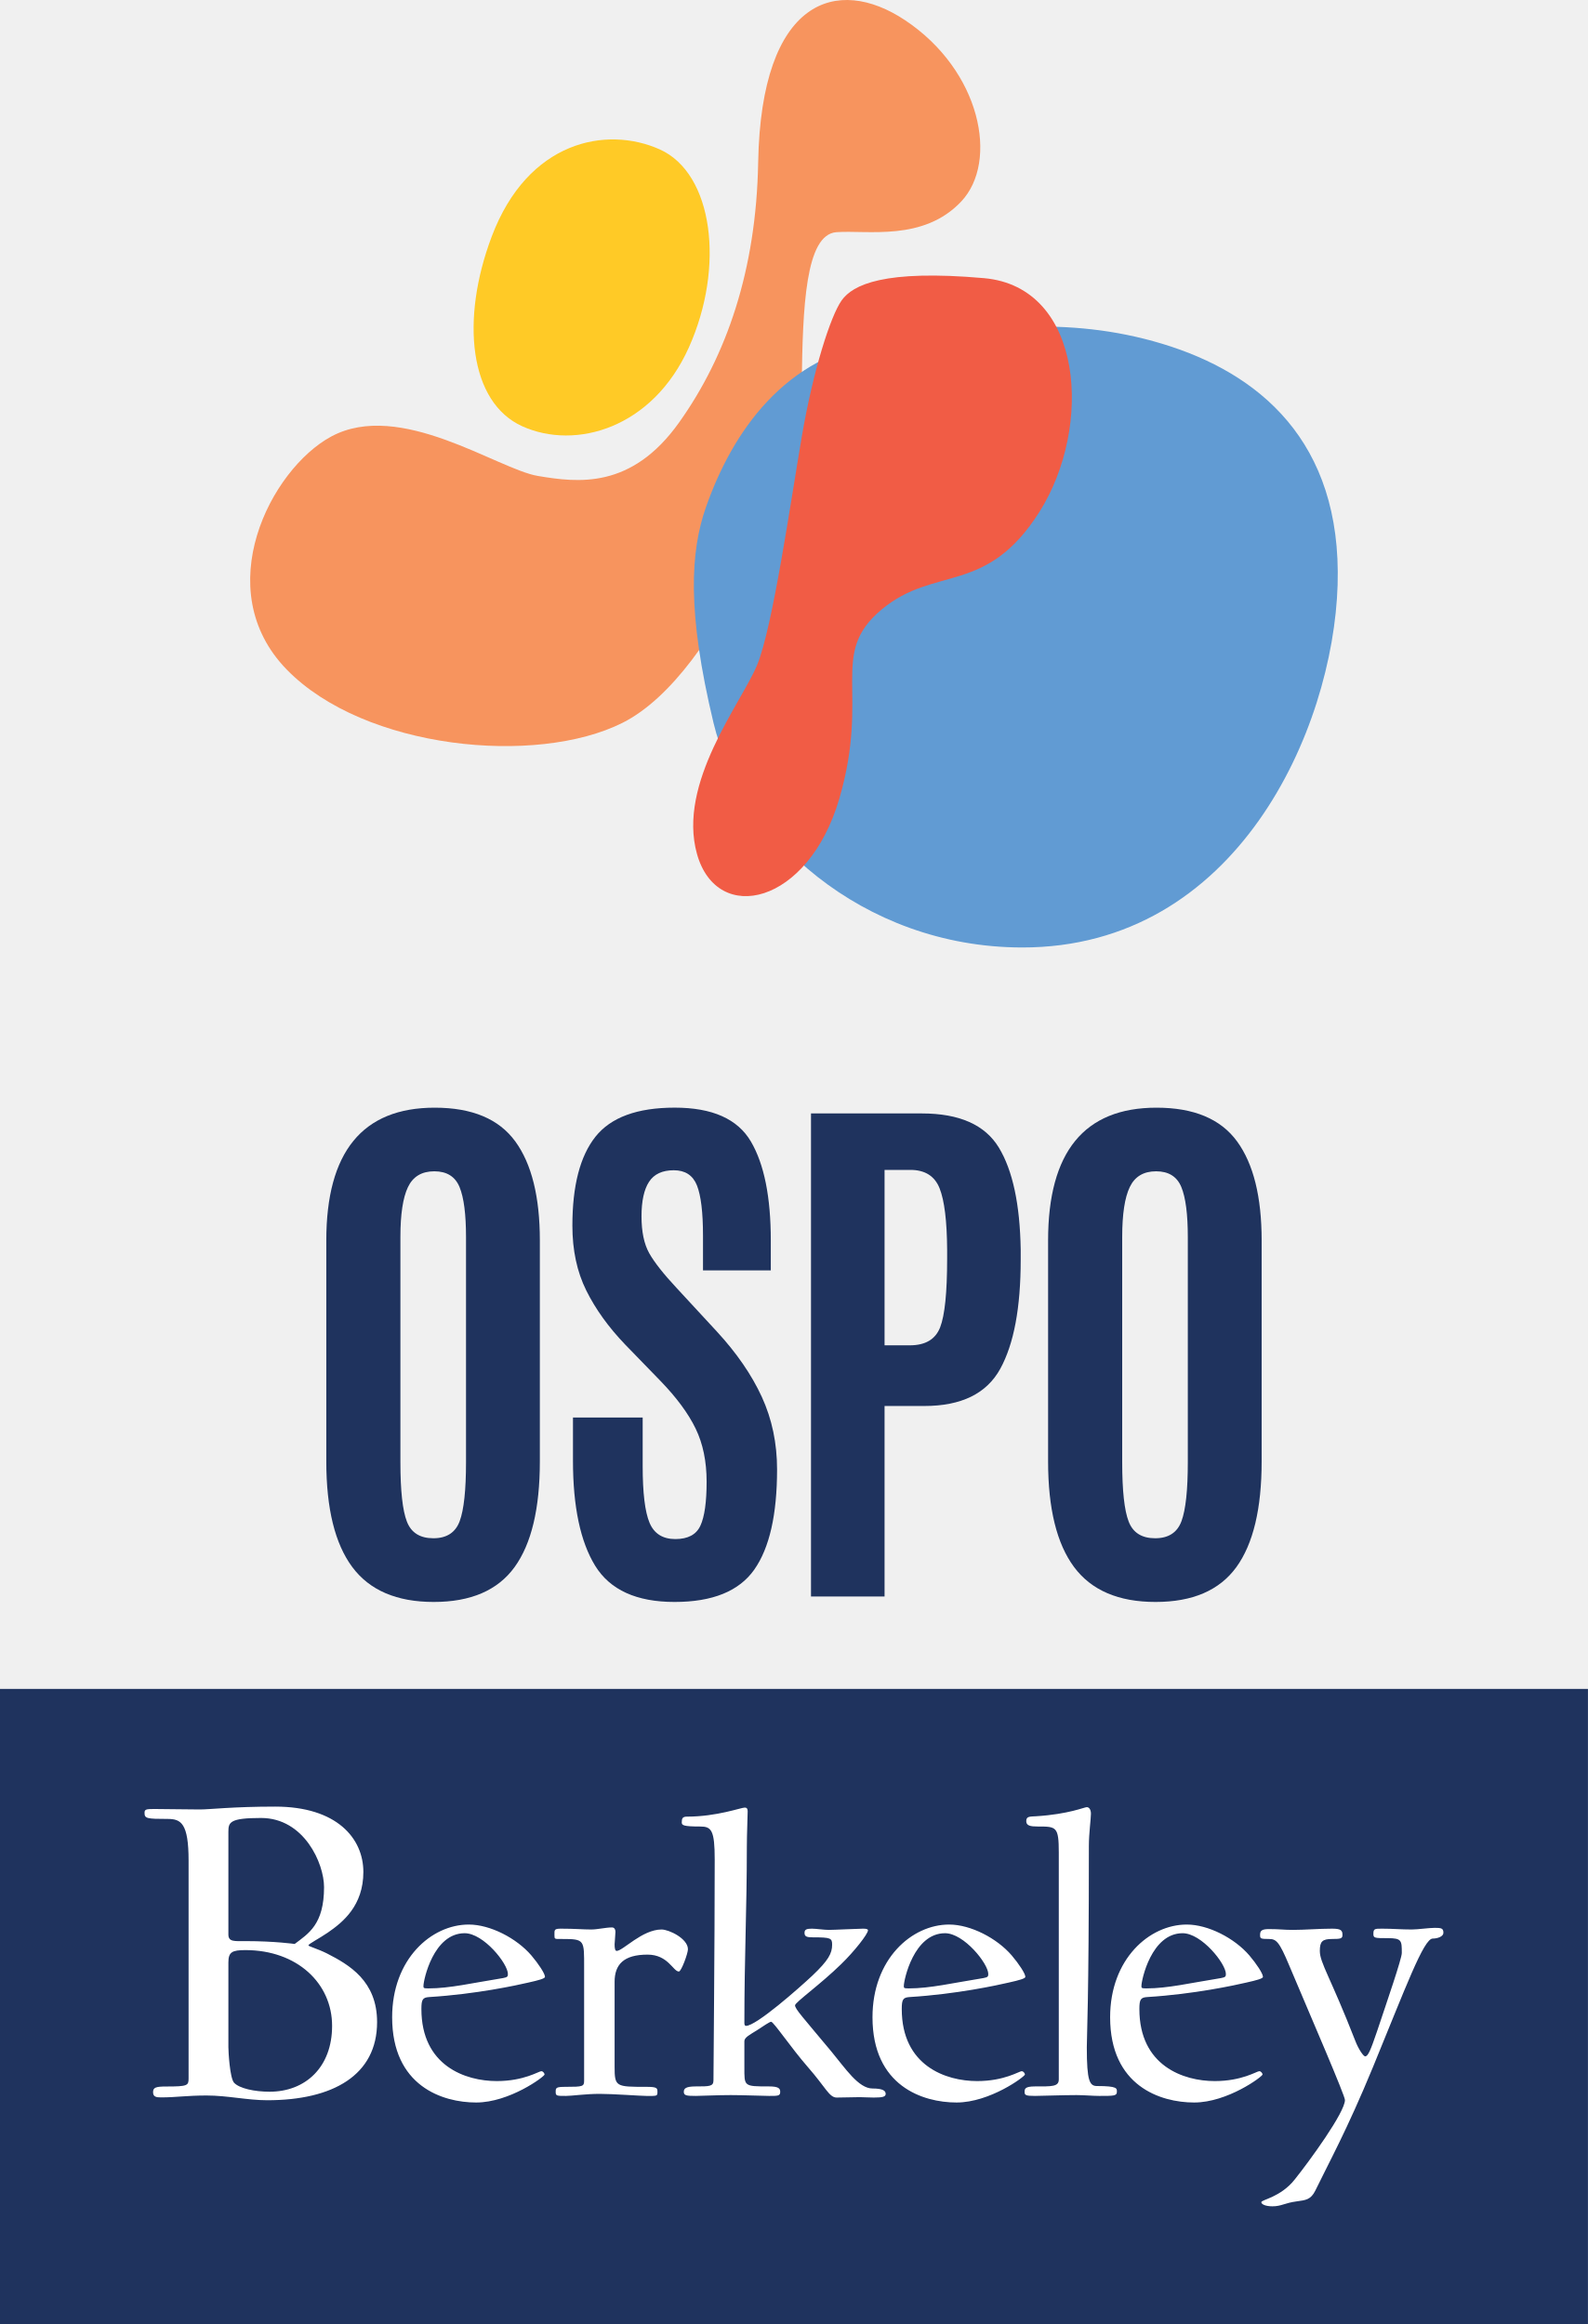
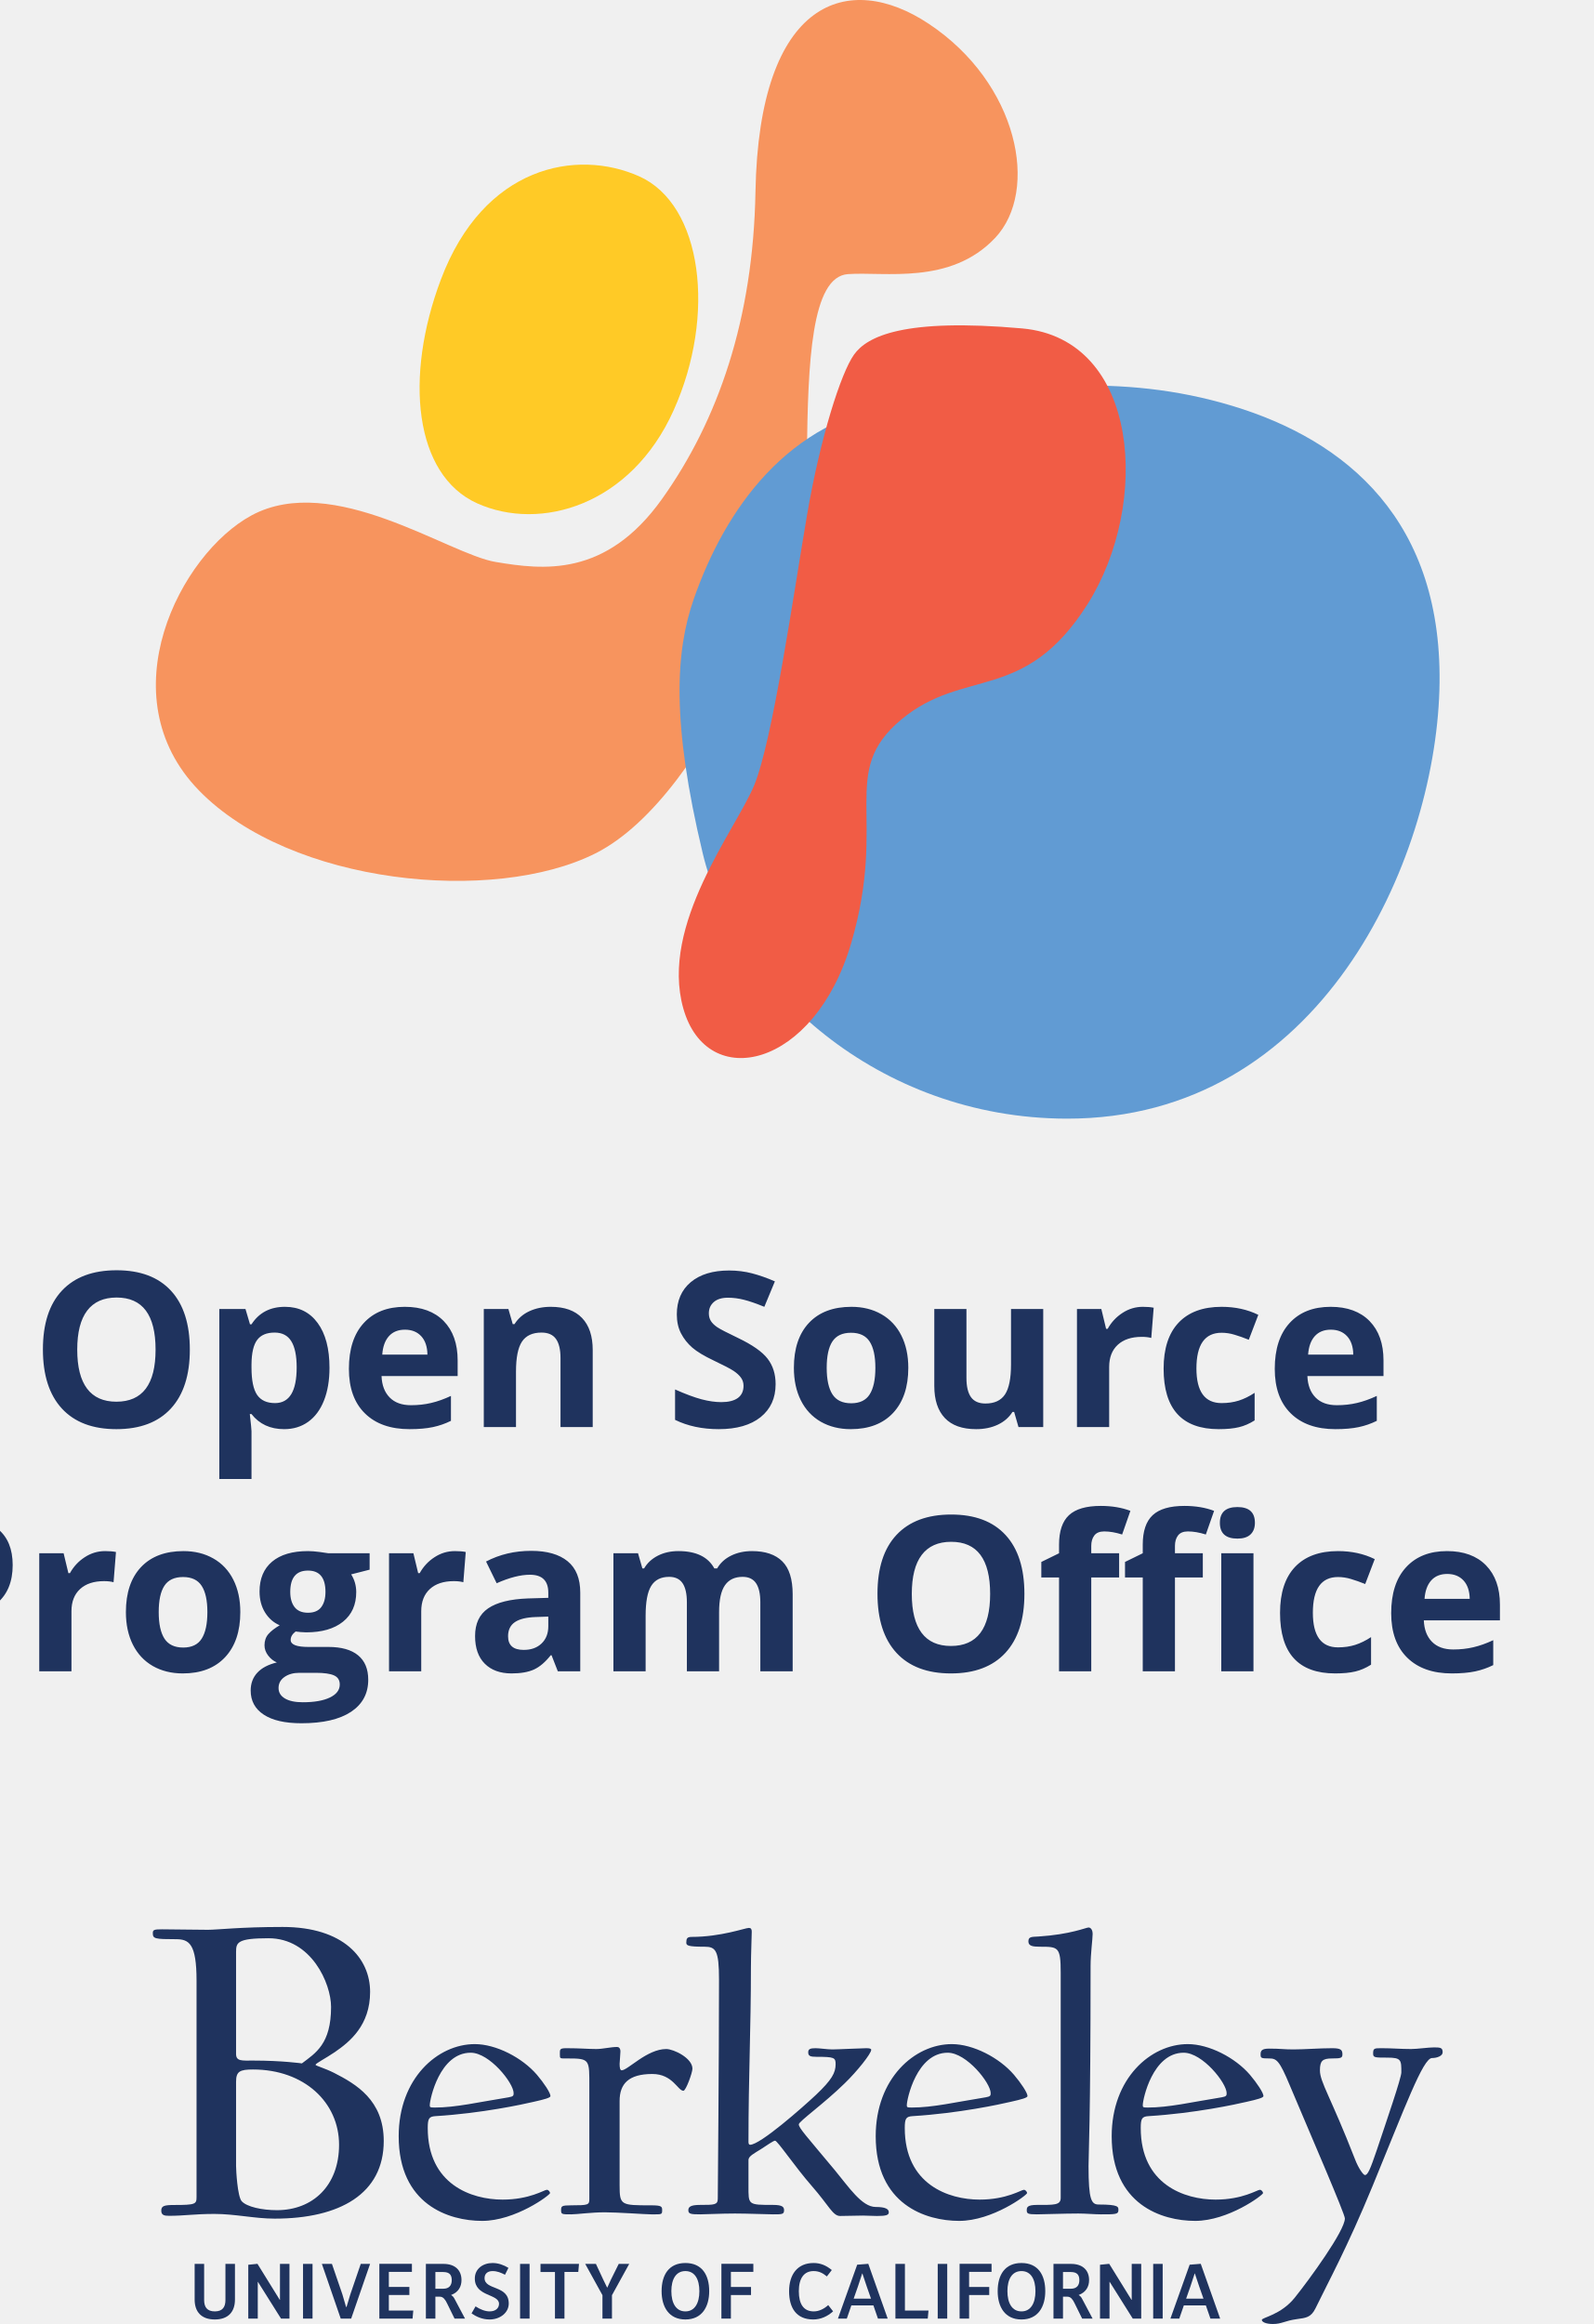
- <svg xmlns="http://www.w3.org/2000/svg" version="1.1" id="Layer_1" x="0px" y="0px" viewBox="0 0 408.012 597.226" xml:space="preserve" width="408.012" height="597.226">
+ <svg xmlns="http://www.w3.org/2000/svg" version="1.1" id="Layer_1" x="0px" y="0px" viewBox="0 0 412.836 601.977" xml:space="preserve" width="412.836" height="601.977">
  <defs id="defs115">
- 	
- 	
- 	
- 	
- 
- 		
- 		
- 		
- 		
- 		
- 		
- 		
- 		
- 	</defs>
+     <rect x="21.196" y="258.274" width="65.967" height="129.548" id="rect1" />
+   </defs>
  <style type="text/css" id="style1">
	.st0{fill:#F7945E;}
	.st1{fill:#619BD3;}
	.st2{fill:#F15C45;}
	.st3{fill:#FFCA26;}
	.st4{fill:#214475;}
	.st5{enable-background:new    ;}
	.st6{fill:#224475;}
</style>
-   <g id="g1" transform="matrix(1.837837,0,0,1.837837,-99.41085,5.3566765e-8)">
+   <g id="g1" transform="matrix(2.187131,0,0,2.187131,-154.4155,6.3747532e-8)">
    <path class="st0" d="m 100.389,61.044 c -8.46,4.57 -17.1,21.38 -6.22,32.57 10.88,11.19 34.93,13.5 46.95,7.46 13.65,-6.85 24.93,-36.38 25.06,-47.26 0.13,-10.88 0.51,-21.04 4.86,-21.35 4.35,-0.31 12.14,1.32 17.43,-4.28 5.29,-5.6 2.76,-18.32 -7.86,-25.37 -9.45,-6.28 -20.11,-3.04 -20.52,19.9 -0.27,15.08 -4.42,27.05 -11.07,36.38 -6.65,9.33 -14.12,8.4 -19.71,7.46 -5.6,-0.92 -19.28,-10.72 -28.92,-5.51 z" id="path1" />
    <path class="st1" d="m 152.789,70.914 c 3.65,-10.42 11.01,-21.3 24.69,-23.17 13.68,-1.87 25.73,-3.71 39.11,0.33 13.37,4.04 25.13,13.51 24.51,33.72 -0.62,20.21 -14.05,50.74 -44.14,50.69 -22.46,-0.04 -39.38,-15.84 -43.11,-31.39 -3.73,-15.55 -3.24,-23.96 -1.06,-30.18 z" id="path2" />
    <path class="st2" d="m 151.539,119.424 c 2.81,10 15.55,7.15 19.9,-7.77 4.35,-14.93 -1.55,-20.21 5.91,-26.43 7.46,-6.22 14.61,-1.87 22.08,-13.68 7.46,-11.82 6.22,-31.41 -7.77,-32.65 -13.99,-1.24 -18.35,0.93 -19.9,3.11 -1.55,2.18 -3.99,9.79 -5.57,19.04 -1.58,9.25 -4.07,26.67 -6.25,31.95 -2.18,5.29 -11.2,16.48 -8.4,26.43 z" id="path3" />
    <path class="st3" d="m 150.399,48.584 c -5.07,11.3 -15.82,14.38 -23.27,11.03 -7.45,-3.35 -8.67,-14.93 -4.3,-26.52 5.06,-13.43 16.06,-15.54 23.51,-12.2 7.45,3.35 9.13,16.39 4.06,27.69 z" id="path4" />
  </g>
-   <g id="g2" transform="translate(28.87165,111)">
-     <path class="st4" d="m 103.349,291.714 c -4.33,5.97 -11.25,8.96 -20.77,8.96 -9.52,0 -16.5,-3 -20.95,-8.99 -4.44,-5.99 -6.66,-15.03 -6.66,-27.12 v -56.77 c 0,-22.76 9.29,-34.14 27.86,-34.14 9.59,0 16.49,2.89 20.7,8.67 4.21,5.78 6.31,14.27 6.31,25.46 v 56.77 c 0,12.14 -2.17,21.19 -6.49,27.16 z m -27.68,-11.71 c 1.1,2.87 3.37,4.3 6.81,4.3 3.43,0 5.69,-1.47 6.77,-4.41 1.08,-2.94 1.62,-7.98 1.62,-15.13 v -57.83 c 0,-5.88 -0.55,-10.17 -1.66,-12.87 -1.11,-2.7 -3.27,-4.06 -6.49,-4.06 -3.22,0 -5.48,1.35 -6.77,4.06 -1.29,2.7 -1.94,6.97 -1.94,12.8 v 57.9 c 0,7.3 0.55,12.37 1.66,15.24 z" id="path5" style="fill:#1f335e;fill-opacity:1" />
-     <path class="st4" d="m 118.349,264.344 v -11.07 h 17.91 v 12.48 c 0,6.91 0.59,11.77 1.76,14.56 1.17,2.8 3.39,4.2 6.63,4.2 3.24,0 5.4,-1.15 6.45,-3.46 1.06,-2.3 1.59,-6.07 1.59,-11.28 0,-5.22 -0.94,-9.77 -2.82,-13.65 -1.88,-3.88 -4.87,-7.93 -8.96,-12.17 l -9.17,-9.45 c -4.28,-4.47 -7.61,-9.1 -9.98,-13.89 -2.38,-4.8 -3.56,-10.34 -3.56,-16.64 0,-10.25 1.97,-17.87 5.92,-22.85 3.95,-4.98 10.74,-7.48 20.38,-7.48 9.64,0 16.16,2.9 19.57,8.71 3.41,5.81 5.11,14.28 5.11,25.43 v 7.69 h -17.42 v -8.89 c 0,-6.02 -0.52,-10.33 -1.55,-12.94 -1.04,-2.61 -3.02,-3.91 -5.96,-3.91 -2.94,0 -5.06,0.99 -6.35,2.96 -1.29,1.97 -1.94,4.94 -1.94,8.89 0,3.95 0.66,7.1 1.97,9.45 1.32,2.35 3.69,5.36 7.12,9.03 l 10.23,11.07 c 5.12,5.55 8.99,11.17 11.6,16.86 2.61,5.69 3.91,11.9 3.91,18.62 0,11.61 -1.95,20.19 -5.85,25.74 -3.9,5.55 -10.73,8.32 -20.49,8.32 -9.76,0 -16.55,-3.09 -20.38,-9.27 -3.81,-6.19 -5.72,-15.21 -5.72,-27.06 z" id="path6" style="fill:#1f335e;fill-opacity:1" />
-     <path class="st4" d="m 179.509,299.264 v -124.13 h 28.49 c 9.64,0 16.23,2.93 19.78,8.78 3.55,5.85 5.42,14.59 5.61,26.2 v 2.61 c 0,12.32 -1.75,21.66 -5.25,28.03 -3.5,6.37 -10,9.56 -19.5,9.56 h -10.23 v 48.95 z m 18.9,-64.54 h 6.49 c 4,0 6.59,-1.54 7.79,-4.62 1.2,-3.08 1.8,-8.95 1.8,-17.6 v -2.4 c -0.05,-7.33 -0.69,-12.58 -1.94,-15.73 -1.25,-3.15 -3.75,-4.73 -7.51,-4.73 h -6.63 z" id="path7" style="fill:#1f335e;fill-opacity:1" />
-     <path class="st4" d="m 288.809,291.714 c -4.33,5.97 -11.25,8.96 -20.77,8.96 -9.52,0 -16.5,-3 -20.95,-8.99 -4.44,-5.99 -6.66,-15.03 -6.66,-27.12 v -56.77 c 0,-22.76 9.28,-34.14 27.86,-34.14 9.59,0 16.49,2.89 20.7,8.67 4.21,5.78 6.31,14.27 6.31,25.46 v 56.77 c 0,12.14 -2.17,21.19 -6.49,27.16 z m -27.68,-11.71 c 1.1,2.87 3.37,4.3 6.81,4.3 3.43,0 5.69,-1.47 6.77,-4.41 1.08,-2.94 1.62,-7.98 1.62,-15.13 v -57.83 c 0,-5.88 -0.55,-10.17 -1.66,-12.87 -1.11,-2.7 -3.27,-4.06 -6.49,-4.06 -3.22,0 -5.48,1.35 -6.77,4.06 -1.29,2.7 -1.94,6.97 -1.94,12.8 v 57.9 c 0,7.3 0.55,12.37 1.66,15.24 z" id="path8" style="fill:#1f335e;fill-opacity:1" />
-   </g>
-   <g id="group-R5" transform="matrix(0.3060092,0,0,0.3060092,0,434.0211)">
-     <path id="path2-3" d="M 10000,0 H 0 V 4000 H 10000 V 0" style="fill:#1f335e;fill-opacity:1;fill-rule:nonzero;stroke:none" transform="matrix(0.1333333,0,0,-0.1333333,0,533.3333)" />
-     <path id="path3-6" d="m 9035.29,2495.12 c -36.33,0 -106.42,-10.39 -145.31,-10.39 -70.08,0 -116.73,5.22 -186.8,5.22 -46.68,0 -54.43,0 -54.43,-33.78 0,-25.94 10.34,-25.94 90.79,-25.94 88.17,0 88.17,-15.54 88.17,-93.36 0,-36.32 -93.36,-306.17 -155.67,-492.89 -41.5,-121.99 -57.04,-158.28 -75.21,-158.28 -10.41,0 -41.52,44.1 -62.27,98.56 -155.74,399.53 -223.06,490.35 -223.06,565.54 0,59.65 15.49,75.2 77.75,75.2 54.46,0 64.88,2.62 64.88,25.98 0,28.59 -10.42,38.97 -64.88,38.97 -83.04,0 -173.81,-7.76 -246.42,-7.76 -62.28,0 -80.51,5.15 -153.08,5.15 -46.71,0 -54.52,-13 -54.52,-36.36 0,-23.36 2.62,-25.98 54.52,-25.98 46.67,0 64.83,-12.93 129.72,-168.55 142.69,-337.27 350.21,-817.27 350.21,-845.83 0,-77.81 -223.07,-383.9 -316.5,-500.698 C 8064.93,798.32 7943.04,782.77 7943.04,767.23 c 0,-13.011 25.98,-25.941 70.02,-25.941 57.07,0 75.23,20.781 153.05,31.09 57.14,7.851 88.32,10.391 116.81,67.5 82.97,171.291 199.77,381.411 363.25,778.321 204.9,498.17 319.04,809.42 376.15,809.42 31.13,0 67.43,13 67.43,36.33 0,28.63 -13.01,31.17 -54.46,31.17 M 2058.57,2334.14 c -59.7,29.69 -116.37,44.65 -116.37,50.55 0,8.94 65.63,41.87 122.33,80.58 95.44,65.63 223.71,170 223.71,381.84 0,211.8 -167.03,411.6 -554.82,411.6 -268.42,0 -411.57,-17.97 -474.25,-17.97 -104.37,0 -196.85,3.01 -289.35,3.01 -50.644,0 -59.57,-3.01 -59.57,-23.83 0,-35.82 11.914,-38.83 146.11,-38.83 83.48,0 131.25,-26.87 131.25,-262.5 V 1546.56 c 0,-44.72 -6.03,-50.7 -140.15,-50.7 -65.647,0 -83.558,-6.02 -83.558,-35.74 0,-29.89 20.879,-32.85 50.698,-32.85 95.41,0 161.02,11.91 286.33,11.91 131.25,0 256.54,-29.84 381.82,-29.84 414.59,0 691.95,158.08 691.95,492.18 0,259.53 -175.98,360.98 -316.13,432.62 m -620.35,766.45 c 0,59.64 8.87,86.56 205.68,86.56 271.51,0 396.8,-286.45 396.8,-435.59 0,-235.66 -98.5,-292.3 -184.96,-357.93 0,0 -125.3,17.93 -307.19,17.93 -71.64,0 -110.33,-5.94 -110.33,41.8 z m 259.41,-1637.58 c -95.47,0 -190.82,20.94 -223.72,56.68 -26.82,29.92 -35.69,196.91 -35.69,223.71 v 533.89 c 0,65.68 23.86,77.66 107.34,77.66 325.08,0 545.82,-208.78 545.82,-477.25 0,-259.5 -167.05,-414.69 -393.75,-414.69 m 1301.08,-67.93 c 210.11,0 430.72,163.55 430.72,176.48 0,5.16 -7.81,20.63 -20.74,20.63 -15.55,0 -109.01,-62.19 -280.22,-62.19 -197.22,0 -474.75,95.98 -474.75,453.98 0,59.73 7.74,72.66 49.26,75.28 295.73,18.16 555.18,75.11 622.58,90.82 70.08,15.54 106.41,26.01 106.41,36.33 0,20.78 -41.45,82.96 -85.58,134.84 -93.46,108.98 -259.44,194.65 -394.34,194.65 -236.06,0 -482.56,-217.97 -482.56,-583.79 0,-433.28 316.5,-537.03 529.22,-537.03 m -72.6,1066.25 c 119.35,0 272.36,-191.96 272.36,-256.76 0,-15.55 -2.58,-20.78 -31.17,-25.86 -194.54,-31.17 -334.65,-64.96 -469.55,-64.96 -31.09,0 -31.09,2.62 -31.09,15.54 0,36.33 62.25,332.04 259.45,332.04 m 1214.1,-998.75 c 0,23.32 -2.63,31.17 -70.02,31.17 -191.95,0 -199.77,0 -199.77,127.07 v 534.49 c 0,108.83 57.08,171.17 207.51,171.17 129.74,0 160.91,-106.36 197.24,-106.36 15.55,0 57.06,114.14 57.06,140.08 0,67.42 -119.4,124.53 -166.04,124.53 -121.96,0 -243.93,-134.93 -282.77,-134.93 -10.42,0 -13,18.17 -13,41.49 0,7.77 5.2,64.88 5.2,77.85 0,20.81 -10.43,28.59 -20.74,28.59 -41.53,0 -90.86,-13 -132.38,-13 -51.84,0 -101.12,5.22 -189.36,5.22 -44.1,0 -41.52,-7.76 -41.52,-38.97 0,-28.56 0,-25.98 46.75,-25.98 145.28,0 140.08,-5.16 140.08,-181.48 v -710.98 c 0,-36.17 -7.79,-38.79 -114.14,-38.79 -62.34,0 -64.96,-5.23 -64.96,-31.17 0,-26.02 5.23,-26.02 64.96,-26.02 36.33,0 124.51,12.93 212.76,12.93 82.93,0 256.79,-12.93 293.12,-12.93 67.39,0 70.02,-2.61 70.02,26.02 m 1883.63,-67.5 c 210.14,0 430.67,163.55 430.67,176.48 0,5.16 -7.82,20.63 -20.79,20.63 -15.56,0 -109.01,-62.19 -280.17,-62.19 -197.21,0 -474.79,95.98 -474.79,453.98 0,59.73 7.74,72.66 49.34,75.28 295.74,18.16 555.1,75.11 622.6,90.82 70.02,15.54 106.38,26.01 106.38,36.33 0,20.78 -41.5,82.96 -85.65,134.84 -93.43,108.98 -259.4,194.65 -394.31,194.65 -236.17,0 -482.65,-217.97 -482.65,-583.79 0,-433.28 316.6,-537.03 529.37,-537.03 m -72.69,1066.25 c 119.35,0 272.48,-191.96 272.48,-256.76 0,-15.55 -2.62,-20.78 -31.17,-25.86 -194.65,-31.17 -334.67,-64.96 -469.55,-64.96 -31.18,0 -31.18,2.62 -31.18,15.54 0,36.33 62.27,332.04 259.42,332.04 M 7520.21,1395.08 c 210.14,0 430.64,163.55 430.64,176.48 0,5.16 -7.81,20.63 -20.82,20.63 -15.54,0 -108.82,-62.19 -280.13,-62.19 -197.15,0 -474.75,95.98 -474.75,453.98 0,59.73 7.81,72.66 49.26,75.28 295.8,18.16 555.19,75.11 622.65,90.82 70,15.54 106.32,26.01 106.32,36.33 0,20.78 -41.43,82.96 -85.53,134.84 -93.41,108.98 -259.48,194.65 -394.36,194.65 -236.07,0 -482.56,-217.97 -482.56,-583.79 0,-433.28 316.51,-537.03 529.28,-537.03 m -72.7,1066.25 c 119.34,0 272.46,-191.96 272.46,-256.76 0,-15.55 -2.57,-20.78 -31.17,-25.86 -194.61,-31.17 -334.64,-64.96 -469.55,-64.96 -31.18,0 -31.18,2.62 -31.18,15.54 0,36.33 62.28,332.04 259.44,332.04 M 6517.2,1496.37 c -62.34,0 -64.88,-15.63 -64.88,-33.79 0,-20.78 5.22,-26.02 64.88,-26.02 36.33,0 173.79,5.24 262.02,5.24 46.72,0 103.8,-5.24 142.7,-5.24 93.43,0 111.55,0 111.55,26.02 0,20.7 5.24,36.25 -124.53,36.25 -46.72,0 -64.82,28.63 -64.82,243.87 0,75.35 12.96,280.23 12.96,1268.67 0,77.81 13.01,171.17 13.01,202.42 0,28.55 -13.01,41.48 -25.97,41.48 -15.55,0 -114.19,-44.1 -316.49,-57.11 -44.1,-2.53 -64.88,0 -64.88,-31.09 0,-28.55 25.97,-33.71 72.62,-33.71 116.71,0 132.26,0 132.26,-163.48 V 1540.39 c 0,-46.64 -44.03,-44.02 -150.43,-44.02 m -1022.73,-13.09 c -88.15,0 -171.14,127.07 -259.44,233.52 -181.54,217.93 -228.26,267.18 -228.26,290.49 0,18.26 160.86,132.4 290.53,259.47 80.51,77.81 168.67,189.41 168.67,212.81 0,7.77 -10.43,10.38 -31.09,10.38 -31.17,0 -181.63,-7.76 -215.39,-7.76 -31.12,0 -80.45,7.76 -106.43,7.76 -33.59,0 -46.64,-5.22 -46.64,-25.93 0,-23.43 13.05,-28.63 51.95,-28.63 114.04,0 121.86,-5.16 121.86,-46.72 0,-54.33 -23.36,-98.44 -124.55,-194.49 -82.93,-77.81 -352.83,-316.48 -417.68,-316.48 -7.73,0 -10.35,7.77 -10.35,18.16 0,422.77 15.55,713.43 15.55,1107.73 0,83.05 5.19,192.04 5.19,225.75 0,15.61 -5.19,23.32 -18.12,23.32 -23.36,0 -176.49,-57.03 -363.26,-57.03 -28.48,0 -33.68,-10.47 -33.68,-36.41 0,-18.17 10.32,-25.86 116.72,-25.86 70.02,0 90.77,-23.41 90.77,-207.58 0,-547.42 -7.82,-1315.43 -7.82,-1390.62 0,-38.79 -23.28,-38.79 -111.54,-38.79 -62.2,0 -75.21,-13.09 -75.21,-33.79 0,-23.4 15.64,-26.02 75.21,-26.02 36.35,0 132.32,5.24 220.57,5.24 83,0 202.34,-5.24 241.26,-5.24 57.08,0 70.04,0 70.04,26.02 0,20.7 -10.35,33.79 -70.04,33.79 -160.83,0 -155.64,0 -155.64,121.83 v 163.48 c 0,23.36 36.29,41.52 77.81,67.46 44.14,28.56 80.45,54.41 90.79,54.41 15.56,0 124.62,-163.39 233.45,-287.96 109.02,-124.46 132.38,-189.34 179.1,-189.34 36.3,0 114.24,2.54 145.33,2.54 23.29,0 57.04,-2.54 88.17,-2.54 57.05,0 75.21,5.16 75.21,23.24 0,20.78 -20.74,33.79 -83.04,33.79" style="fill:#ffffff;fill-opacity:1;fill-rule:nonzero;stroke:none" transform="matrix(0.1333333,0,0,-0.1333333,0,533.3333)" />
+   <text xml:space="preserve" id="text1" style="font-weight:bold;font-size:37.333px;font-family:Lato;-inkscape-font-specification:'Lato Bold';white-space:pre;shape-inside:url(#rect1);display:inline;fill:#1f335e;fill-opacity:1" transform="translate(-0.3435536,-72)" />
+   <text xml:space="preserve" style="font-weight:bold;font-size:66.667px;font-family:Lato;-inkscape-font-specification:'Lato Bold';text-align:center;text-anchor:middle;fill:#1f335e;fill-opacity:1" x="205.105" y="346.651" id="text2">
+     <tspan id="tspan2" x="205.105" y="346.651" style="font-style:normal;font-variant:normal;font-weight:bold;font-stretch:normal;font-size:66.667px;font-family:'Open Sans';-inkscape-font-specification:'Open Sans Bold';text-align:center;text-anchor:middle" />
+     <tspan x="205.105" y="432.915" style="font-style:normal;font-variant:normal;font-weight:bold;font-stretch:normal;font-size:56px;font-family:'Open Sans';-inkscape-font-specification:'Open Sans Bold';text-align:center;text-anchor:middle" id="tspan3">Program Office</tspan>
+   </text>
+   <text xml:space="preserve" style="font-weight:bold;font-size:56px;font-family:'Open Sans';-inkscape-font-specification:'Open Sans Bold';text-align:center;text-anchor:middle;fill:#1f335e" x="206.163" y="369.639" id="text3">
+     <tspan id="tspan1" x="206.163" y="369.639" style="font-size:56px">Open Source</tspan>
+   </text>
+   <g id="group-R5" transform="matrix(0.3064006,0,0,0.3064006,2.4009,468.8479)">
+     <path id="path2-6" d="m 7254.08,775.59 h 60.19 v 346.79 h -60.19 V 775.59" style="fill:#1f335e;fill-opacity:1;fill-rule:nonzero;stroke:none" transform="matrix(0.1333333,0,0,-0.1333333,0,533.3333)" />
+     <path id="path3-7" d="m 7117.91,894.531 h -1.5 l -141.26,228.359 -58.28,-6.01 V 775.59 h 60.27 v 232.89 h 1.06 l 146.32,-232.89 h 53.68 v 346.79 h -60.29 V 894.531" style="fill:#1f335e;fill-opacity:1;fill-rule:nonzero;stroke:none" transform="matrix(0.1333333,0,0,-0.1333333,0,533.3333)" />
+     <path id="path4-5" d="m 6026.45,775.59 h 60.26 V 925 h 127.6 v 51.059 h -127.6 v 95.781 h 142.35 v 51.05 h -202.61 v -347.3" style="fill:#1f335e;fill-opacity:1;fill-rule:nonzero;stroke:none" transform="matrix(0.1333333,0,0,-0.1333333,0,533.3333)" />
+     <path id="path5" d="m 5887.75,775.59 h 60.27 v 346.79 h -60.27 V 775.59" style="fill:#1f335e;fill-opacity:1;fill-rule:nonzero;stroke:none" transform="matrix(0.1333333,0,0,-0.1333333,0,533.3333)" />
+     <path id="path6" d="m 5679.72,1122.38 h -60.27 V 775.59 h 205.14 l 4.56,51.172 h -149.43 v 295.618" style="fill:#1f335e;fill-opacity:1;fill-rule:nonzero;stroke:none" transform="matrix(0.1333333,0,0,-0.1333333,0,533.3333)" />
+     <path id="path7" d="m 5101.67,821.211 c -64.25,0 -94.7,46.098 -94.7,128.051 0,81.438 32.44,127.578 93.69,127.578 32.89,0 57.29,-11.68 84.07,-33.95 l 31.32,40.51 c -36.37,29.92 -72.33,44.61 -115.39,44.61 -104.26,0 -155.45,-74.92 -155.45,-179.26 0,-106.289 46.58,-178.75 153.41,-178.75 46.59,0 90.1,19.18 125.59,51.68 l -30.88,39.492 c -28.39,-25.863 -60.78,-39.961 -91.66,-39.961" style="fill:#1f335e;fill-opacity:1;fill-rule:nonzero;stroke:none" transform="matrix(0.1333333,0,0,-0.1333333,0,533.3333)" />
+     <path id="path8" d="m 4515.99,775.59 h 60.2 V 925 h 127.61 v 51.059 h -127.61 v 95.781 h 142.32 v 51.05 h -202.52 v -347.3" style="fill:#1f335e;fill-opacity:1;fill-rule:nonzero;stroke:none" transform="matrix(0.1333333,0,0,-0.1333333,0,533.3333)" />
+     <path id="path9-3" d="m 3815.87,1023.67 c 0,0 -6.1,-12.65 -23.28,-51.088 h -1.49 c -18.24,38.438 -24.87,51.088 -24.87,51.088 l -46.04,98.71 h -67.87 L 3761.71,923.988 V 775.59 h 60.28 v 148.398 l 109.35,198.392 h -66.4 l -49.07,-98.71" style="fill:#1f335e;fill-opacity:1;fill-rule:nonzero;stroke:none" transform="matrix(0.1333333,0,0,-0.1333333,0,533.3333)" />
+     <path id="path10-5" d="m 3368.84,1070.82 h 91.66 V 775.59 h 60.27 v 295.66 h 87.6 l 4.53,51.13 h -244.06 v -51.56" style="fill:#1f335e;fill-opacity:1;fill-rule:nonzero;stroke:none" transform="matrix(0.1333333,0,0,-0.1333333,0,533.3333)" />
+     <path id="path11-6" d="m 3239.24,775.59 h 60.28 v 346.79 h -60.28 V 775.59" style="fill:#1f335e;fill-opacity:1;fill-rule:nonzero;stroke:none" transform="matrix(0.1333333,0,0,-0.1333333,0,533.3333)" />
+     <path id="path12-2" d="m 3014.02,1032.31 c 0,25.78 17.22,44.53 50.68,44.53 29.82,0 53.11,-10.08 78.95,-23.25 l 21.78,43.52 c -29.38,18.24 -64.26,30.9 -100.73,30.9 -61.3,0 -112.41,-36.99 -112.41,-98.24 0,-116.489 153.43,-95.711 153.43,-160.59 0,-25.7 -19.81,-47.969 -59.77,-47.969 -26.85,0 -60.78,12.66 -89.04,31.84 l -25.39,-44.531 c 28.34,-19.77 66.79,-38.52 114.43,-38.52 66.3,0 121.49,42.582 121.49,101.289 0,118.031 -153.42,82.543 -153.42,161.021" style="fill:#1f335e;fill-opacity:1;fill-rule:nonzero;stroke:none" transform="matrix(0.1333333,0,0,-0.1333333,0,533.3333)" />
+     <path id="path13-9" d="m 2407.06,925 h 130.14 v 51.129 h -130.14 v 95.711 h 146.33 v 51.05 h -206.52 v -347.3 h 210.57 l 4.6,51.172 H 2407.06 V 925" style="fill:#1f335e;fill-opacity:1;fill-rule:nonzero;stroke:none" transform="matrix(0.1333333,0,0,-0.1333333,0,533.3333)" />
+     <path id="path14-1" d="m 2162.57,928.48 c 0,0 -6.54,-19.769 -23.73,-78.992 h -3.06 c -16.74,59.223 -23.27,79.571 -23.27,79.571 l -66.38,193.321 h -63.75 l 119.49,-346.79 h 66.29 l 120,346.79 h -59.23 l -66.36,-193.9" style="fill:#1f335e;fill-opacity:1;fill-rule:nonzero;stroke:none" transform="matrix(0.1333333,0,0,-0.1333333,0,533.3333)" />
+     <path id="path15-2" d="m 1862.88,775.59 h 60.28 v 346.79 h -60.28 V 775.59" style="fill:#1f335e;fill-opacity:1;fill-rule:nonzero;stroke:none" transform="matrix(0.1333333,0,0,-0.1333333,0,533.3333)" />
+     <path id="path16-7" d="m 1716.65,894.531 h -1.44 l -141.39,228.359 -58.16,-6.01 V 775.59 h 60.25 v 232.89 h 0.96 l 146.36,-232.89 h 53.62 v 346.79 h -60.2 V 894.531" style="fill:#1f335e;fill-opacity:1;fill-rule:nonzero;stroke:none" transform="matrix(0.1333333,0,0,-0.1333333,0,533.3333)" />
+     <path id="path17-0" d="m 1370.83,892.582 c 0,-43.094 -18.12,-71.371 -67.24,-71.371 -49.61,0 -67.85,28.277 -67.85,71.879 v 229.29 h -60.2 V 896.059 c 0,-77.899 42.93,-126.059 128.05,-126.059 84.5,0 127.6,48.16 127.6,126.559 v 225.821 h -60.36 V 892.582" style="fill:#1f335e;fill-opacity:1;fill-rule:nonzero;stroke:none" transform="matrix(0.1333333,0,0,-0.1333333,0,533.3333)" />
+     <path id="path18-9" d="m 7463.08,902.191 26.86,76.481 c 0,0 4.1,11.058 27.3,82.968 h 1.03 c 23.83,-71.91 27.82,-82.968 27.82,-82.968 l 26.89,-76.481 z m 92.68,220.699 -70.38,-5.58 -122.03,-341.72 h 56.21 l 28.85,83.551 h 139.71 l 28.89,-83.551 h 61.75 l -123,347.3" style="fill:#1f335e;fill-opacity:1;fill-rule:nonzero;stroke:none" transform="matrix(0.1333333,0,0,-0.1333333,0,533.3333)" />
+     <path id="path19-3" d="m 6732.65,964.961 h -50.58 v 105.859 h 49.55 c 41.07,0 54.25,-19.33 54.25,-51.68 0,-32.89 -16.77,-54.179 -53.22,-54.179 z m 70.92,-64.332 c -4.08,8.082 -10.13,17.223 -21.29,23.859 v 0.942 c 45.55,17.269 65.35,52.66 65.35,94.22 0,60.23 -38.05,102.73 -114.43,102.73 H 6621.81 V 775.59 h 60.26 v 138.789 h 28.84 c 21.74,0 34.42,-20.348 44.51,-40.981 l 48.15,-97.808 h 66.29 l -66.29,125.039" style="fill:#1f335e;fill-opacity:1;fill-rule:nonzero;stroke:none" transform="matrix(0.1333333,0,0,-0.1333333,0,533.3333)" />
+     <path id="path20-6" d="m 6418.84,821.211 c -59.77,0 -89.16,52.621 -89.16,128.559 0,75.47 29.39,127.07 89.16,127.07 59.77,0 88.61,-52.15 88.61,-127.578 0,-75.43 -29.39,-128.051 -88.61,-128.051 z m 0,306.799 c -104.3,0 -150.89,-74.42 -150.89,-178.748 C 6267.95,850 6314,770 6418.84,770 c 104.77,0 150.88,80 150.88,179.262 0,104.328 -46.64,178.748 -150.88,178.748" style="fill:#1f335e;fill-opacity:1;fill-rule:nonzero;stroke:none" transform="matrix(0.1333333,0,0,-0.1333333,0,533.3333)" />
+     <path id="path21-0" d="m 5354.76,902.191 26.84,76.481 c 0,0 4,11.058 27.28,82.968 h 1.06 c 23.8,-71.91 27.83,-82.968 27.83,-82.968 l 26.85,-76.481 z m 92.68,220.699 -70.38,-5.58 -122.12,-341.72 h 56.32 l 28.81,83.551 h 139.81 l 28.81,-83.551 h 61.74 l -122.99,347.3" style="fill:#1f335e;fill-opacity:1;fill-rule:nonzero;stroke:none" transform="matrix(0.1333333,0,0,-0.1333333,0,533.3333)" />
+     <path id="path22-6" d="m 4287.65,821.211 c -59.74,0 -89.04,52.621 -89.04,128.559 0,75.47 29.3,127.07 89.04,127.07 59.84,0 88.61,-52.15 88.61,-127.578 0,-75.43 -29.32,-128.051 -88.61,-128.051 z m 0,306.799 c -104.22,0 -150.89,-74.42 -150.89,-178.748 C 4136.76,850 4182.9,770 4287.65,770 c 104.84,0 150.96,80 150.96,179.262 0,104.328 -46.67,178.748 -150.96,178.748" style="fill:#1f335e;fill-opacity:1;fill-rule:nonzero;stroke:none" transform="matrix(0.1333333,0,0,-0.1333333,0,533.3333)" />
+     <path id="path23-2" d="m 2752.81,964.961 h -50.61 v 105.859 h 49.63 c 41.02,0 54.16,-19.33 54.16,-51.68 0,-32.89 -16.75,-54.179 -53.18,-54.179 z m 70.91,-64.332 c -4.02,8.082 -10.13,17.223 -21.21,23.859 v 0.942 c 45.51,17.269 65.24,52.66 65.24,94.22 0,60.23 -37.93,102.73 -114.44,102.73 H 2641.93 V 775.59 h 60.27 v 138.789 h 28.89 c 21.72,0 34.43,-20.348 44.57,-40.981 l 48.06,-97.808 h 66.33 l -66.33,125.039" style="fill:#1f335e;fill-opacity:1;fill-rule:nonzero;stroke:none" transform="matrix(0.1333333,0,0,-0.1333333,0,533.3333)" />
+     <path id="path24-6" d="m 9035.29,2495.12 c -36.33,0 -106.42,-10.39 -145.31,-10.39 -70.08,0 -116.73,5.22 -186.8,5.22 -46.68,0 -54.43,0 -54.43,-33.78 0,-25.94 10.34,-25.94 90.8,-25.94 88.16,0 88.16,-15.54 88.16,-93.36 0,-36.32 -93.36,-306.17 -155.66,-492.89 -41.51,-121.99 -57.05,-158.28 -75.22,-158.28 -10.41,0 -41.52,44.1 -62.26,98.56 -155.75,399.53 -223.07,490.35 -223.07,565.54 0,59.65 15.49,75.2 77.75,75.2 54.46,0 64.89,2.62 64.89,25.98 0,28.59 -10.43,38.97 -64.89,38.97 -83.04,0 -173.81,-7.76 -246.42,-7.76 -62.28,0 -80.51,5.15 -153.08,5.15 -46.71,0 -54.52,-13 -54.52,-36.36 0,-23.36 2.62,-25.98 54.52,-25.98 46.67,0 64.83,-12.93 129.72,-168.55 142.69,-337.27 350.21,-817.27 350.21,-845.83 0,-77.81 -223.07,-383.9 -316.5,-500.698 C 8064.93,798.32 7943.04,782.77 7943.04,767.23 c 0,-13.011 25.98,-25.941 70.02,-25.941 57.07,0 75.24,20.781 153.05,31.09 57.14,7.851 88.32,10.391 116.81,67.5 82.97,171.291 199.77,381.411 363.25,778.321 204.9,498.17 319.04,809.42 376.15,809.42 31.13,0 67.43,13 67.43,36.33 0,28.63 -13.01,31.17 -54.46,31.17 M 2058.57,2334.14 c -59.7,29.69 -116.37,44.65 -116.37,50.55 0,8.94 65.63,41.87 122.33,80.58 95.45,65.63 223.71,170 223.71,381.84 0,211.8 -167.03,411.6 -554.82,411.6 -268.42,0 -411.57,-17.97 -474.25,-17.97 -104.37,0 -196.85,3.01 -289.35,3.01 -50.644,0 -59.57,-3.01 -59.57,-23.83 0,-35.82 11.914,-38.83 146.11,-38.83 83.48,0 131.25,-26.87 131.25,-262.5 V 1546.56 c 0,-44.72 -6.03,-50.7 -140.15,-50.7 -65.647,0 -83.558,-6.02 -83.558,-35.74 0,-29.89 20.879,-32.85 50.698,-32.85 95.41,0 161.02,11.91 286.33,11.91 131.25,0 256.55,-29.84 381.82,-29.84 414.59,0 691.95,158.08 691.95,492.18 0,259.53 -175.97,360.98 -316.13,432.62 m -620.35,766.45 c 0,59.64 8.87,86.56 205.68,86.56 271.51,0 396.8,-286.45 396.8,-435.59 0,-235.66 -98.5,-292.3 -184.96,-357.93 0,0 -125.3,17.93 -307.19,17.93 -71.64,0 -110.33,-5.94 -110.33,41.8 z m 259.41,-1637.58 c -95.47,0 -190.82,20.94 -223.72,56.68 -26.82,29.92 -35.69,196.91 -35.69,223.71 v 533.89 c 0,65.68 23.86,77.66 107.34,77.66 325.08,0 545.82,-208.78 545.82,-477.25 0,-259.5 -167.05,-414.69 -393.75,-414.69 m 1301.08,-67.93 c 210.11,0 430.72,163.55 430.72,176.48 0,5.16 -7.81,20.63 -20.74,20.63 -15.55,0 -109.01,-62.19 -280.22,-62.19 -197.22,0 -474.74,95.98 -474.74,453.98 0,59.73 7.73,72.66 49.25,75.28 295.73,18.16 555.18,75.11 622.58,90.82 70.08,15.54 106.41,26.01 106.41,36.33 0,20.78 -41.45,82.96 -85.58,134.84 -93.46,108.98 -259.44,194.65 -394.33,194.65 -236.07,0 -482.57,-217.97 -482.57,-583.79 0,-433.28 316.5,-537.03 529.22,-537.03 m -72.6,1066.25 c 119.35,0 272.36,-191.96 272.36,-256.76 0,-15.55 -2.58,-20.78 -31.17,-25.86 -194.54,-31.17 -334.65,-64.96 -469.55,-64.96 -31.09,0 -31.09,2.62 -31.09,15.54 0,36.33 62.25,332.04 259.45,332.04 m 1214.1,-998.75 c 0,23.32 -2.63,31.17 -70.02,31.17 -191.95,0 -199.77,0 -199.77,127.07 v 534.49 c 0,108.83 57.08,171.17 207.51,171.17 129.74,0 160.91,-106.36 197.24,-106.36 15.55,0 57.06,114.14 57.06,140.08 0,67.42 -119.4,124.53 -166.04,124.53 -121.96,0 -243.93,-134.93 -282.77,-134.93 -10.42,0 -13,18.17 -13,41.49 0,7.77 5.2,64.88 5.2,77.85 0,20.81 -10.43,28.59 -20.74,28.59 -41.53,0 -90.86,-13 -132.38,-13 -51.84,0 -101.12,5.22 -189.36,5.22 -44.1,0 -41.52,-7.76 -41.52,-38.97 0,-28.56 0,-25.98 46.75,-25.98 145.28,0 140.08,-5.16 140.08,-181.48 v -710.98 c 0,-36.17 -7.79,-38.79 -114.14,-38.79 -62.34,0 -64.96,-5.23 -64.96,-31.17 0,-26.02 5.23,-26.02 64.96,-26.02 36.33,0 124.51,12.93 212.76,12.93 82.93,0 256.79,-12.93 293.12,-12.93 67.39,0 70.02,-2.61 70.02,26.02 m 1883.63,-67.5 c 210.14,0 430.67,163.55 430.67,176.48 0,5.16 -7.82,20.63 -20.78,20.63 -15.57,0 -109.02,-62.19 -280.18,-62.19 -197.21,0 -474.79,95.98 -474.79,453.98 0,59.73 7.74,72.66 49.34,75.28 295.74,18.16 555.1,75.11 622.6,90.82 70.02,15.54 106.38,26.01 106.38,36.33 0,20.78 -41.5,82.96 -85.65,134.84 -93.43,108.98 -259.4,194.65 -394.31,194.65 -236.17,0 -482.65,-217.97 -482.65,-583.79 0,-433.28 316.6,-537.03 529.37,-537.03 m -72.69,1066.25 c 119.35,0 272.48,-191.96 272.48,-256.76 0,-15.55 -2.62,-20.78 -31.17,-25.86 -194.65,-31.17 -334.67,-64.96 -469.55,-64.96 -31.18,0 -31.18,2.62 -31.18,15.54 0,36.33 62.27,332.04 259.42,332.04 M 7520.21,1395.08 c 210.14,0 430.64,163.55 430.64,176.48 0,5.16 -7.81,20.63 -20.82,20.63 -15.54,0 -108.82,-62.19 -280.13,-62.19 -197.15,0 -474.75,95.98 -474.75,453.98 0,59.73 7.81,72.66 49.26,75.28 295.8,18.16 555.19,75.11 622.66,90.82 70,15.54 106.31,26.01 106.31,36.33 0,20.78 -41.43,82.96 -85.53,134.84 -93.41,108.98 -259.48,194.65 -394.36,194.65 -236.07,0 -482.56,-217.97 -482.56,-583.79 0,-433.28 316.51,-537.03 529.28,-537.03 m -72.7,1066.25 c 119.34,0 272.47,-191.96 272.47,-256.76 0,-15.55 -2.58,-20.78 -31.18,-25.86 -194.61,-31.17 -334.64,-64.96 -469.55,-64.96 -31.18,0 -31.18,2.62 -31.18,15.54 0,36.33 62.28,332.04 259.44,332.04 M 6517.2,1496.37 c -62.34,0 -64.88,-15.63 -64.88,-33.79 0,-20.78 5.22,-26.02 64.88,-26.02 36.33,0 173.79,5.24 262.02,5.24 46.72,0 103.8,-5.24 142.7,-5.24 93.43,0 111.55,0 111.55,26.02 0,20.7 5.24,36.25 -124.53,36.25 -46.72,0 -64.82,28.63 -64.82,243.87 0,75.35 12.96,280.23 12.96,1268.67 0,77.81 13.01,171.17 13.01,202.42 0,28.55 -13.01,41.48 -25.97,41.48 -15.55,0 -114.19,-44.1 -316.49,-57.11 -44.1,-2.53 -64.88,0 -64.88,-31.09 0,-28.55 25.98,-33.71 72.62,-33.71 116.71,0 132.26,0 132.26,-163.48 V 1540.39 c 0,-46.64 -44.03,-44.02 -150.43,-44.02 m -1022.73,-13.09 c -88.15,0 -171.14,127.07 -259.44,233.52 -181.54,217.93 -228.26,267.18 -228.26,290.49 0,18.26 160.86,132.4 290.53,259.47 80.51,77.81 168.67,189.41 168.67,212.81 0,7.77 -10.43,10.38 -31.09,10.38 -31.17,0 -181.63,-7.76 -215.39,-7.76 -31.12,0 -80.45,7.76 -106.43,7.76 -33.59,0 -46.64,-5.22 -46.64,-25.93 0,-23.43 13.05,-28.63 51.95,-28.63 114.04,0 121.86,-5.16 121.86,-46.72 0,-54.33 -23.36,-98.44 -124.55,-194.49 -82.93,-77.81 -352.83,-316.48 -417.68,-316.48 -7.73,0 -10.35,7.77 -10.35,18.16 0,422.77 15.55,713.43 15.55,1107.73 0,83.05 5.19,192.04 5.19,225.75 0,15.61 -5.19,23.32 -18.12,23.32 -23.36,0 -176.49,-57.03 -363.26,-57.03 -28.48,0 -33.68,-10.47 -33.68,-36.41 0,-18.17 10.32,-25.86 116.72,-25.86 70.02,0 90.77,-23.41 90.77,-207.58 0,-547.42 -7.82,-1315.43 -7.82,-1390.62 0,-38.79 -23.28,-38.79 -111.54,-38.79 -62.2,0 -75.21,-13.09 -75.21,-33.79 0,-23.4 15.64,-26.02 75.21,-26.02 36.35,0 132.32,5.24 220.57,5.24 83,0 202.34,-5.24 241.27,-5.24 57.07,0 70.03,0 70.03,26.02 0,20.7 -10.35,33.79 -70.03,33.79 -160.84,0 -155.65,0 -155.65,121.83 v 163.48 c 0,23.36 36.29,41.52 77.81,67.46 44.14,28.56 80.45,54.41 90.79,54.41 15.56,0 124.62,-163.39 233.45,-287.96 109.03,-124.46 132.38,-189.34 179.1,-189.34 36.3,0 114.24,2.54 145.34,2.54 23.28,0 57.03,-2.54 88.16,-2.54 57.05,0 75.21,5.16 75.21,23.24 0,20.78 -20.74,33.79 -83.04,33.79" style="fill:#1f335e;fill-opacity:1;fill-rule:nonzero;stroke:none" transform="matrix(0.1333333,0,0,-0.1333333,0,533.3333)" />
  </g>
</svg>
